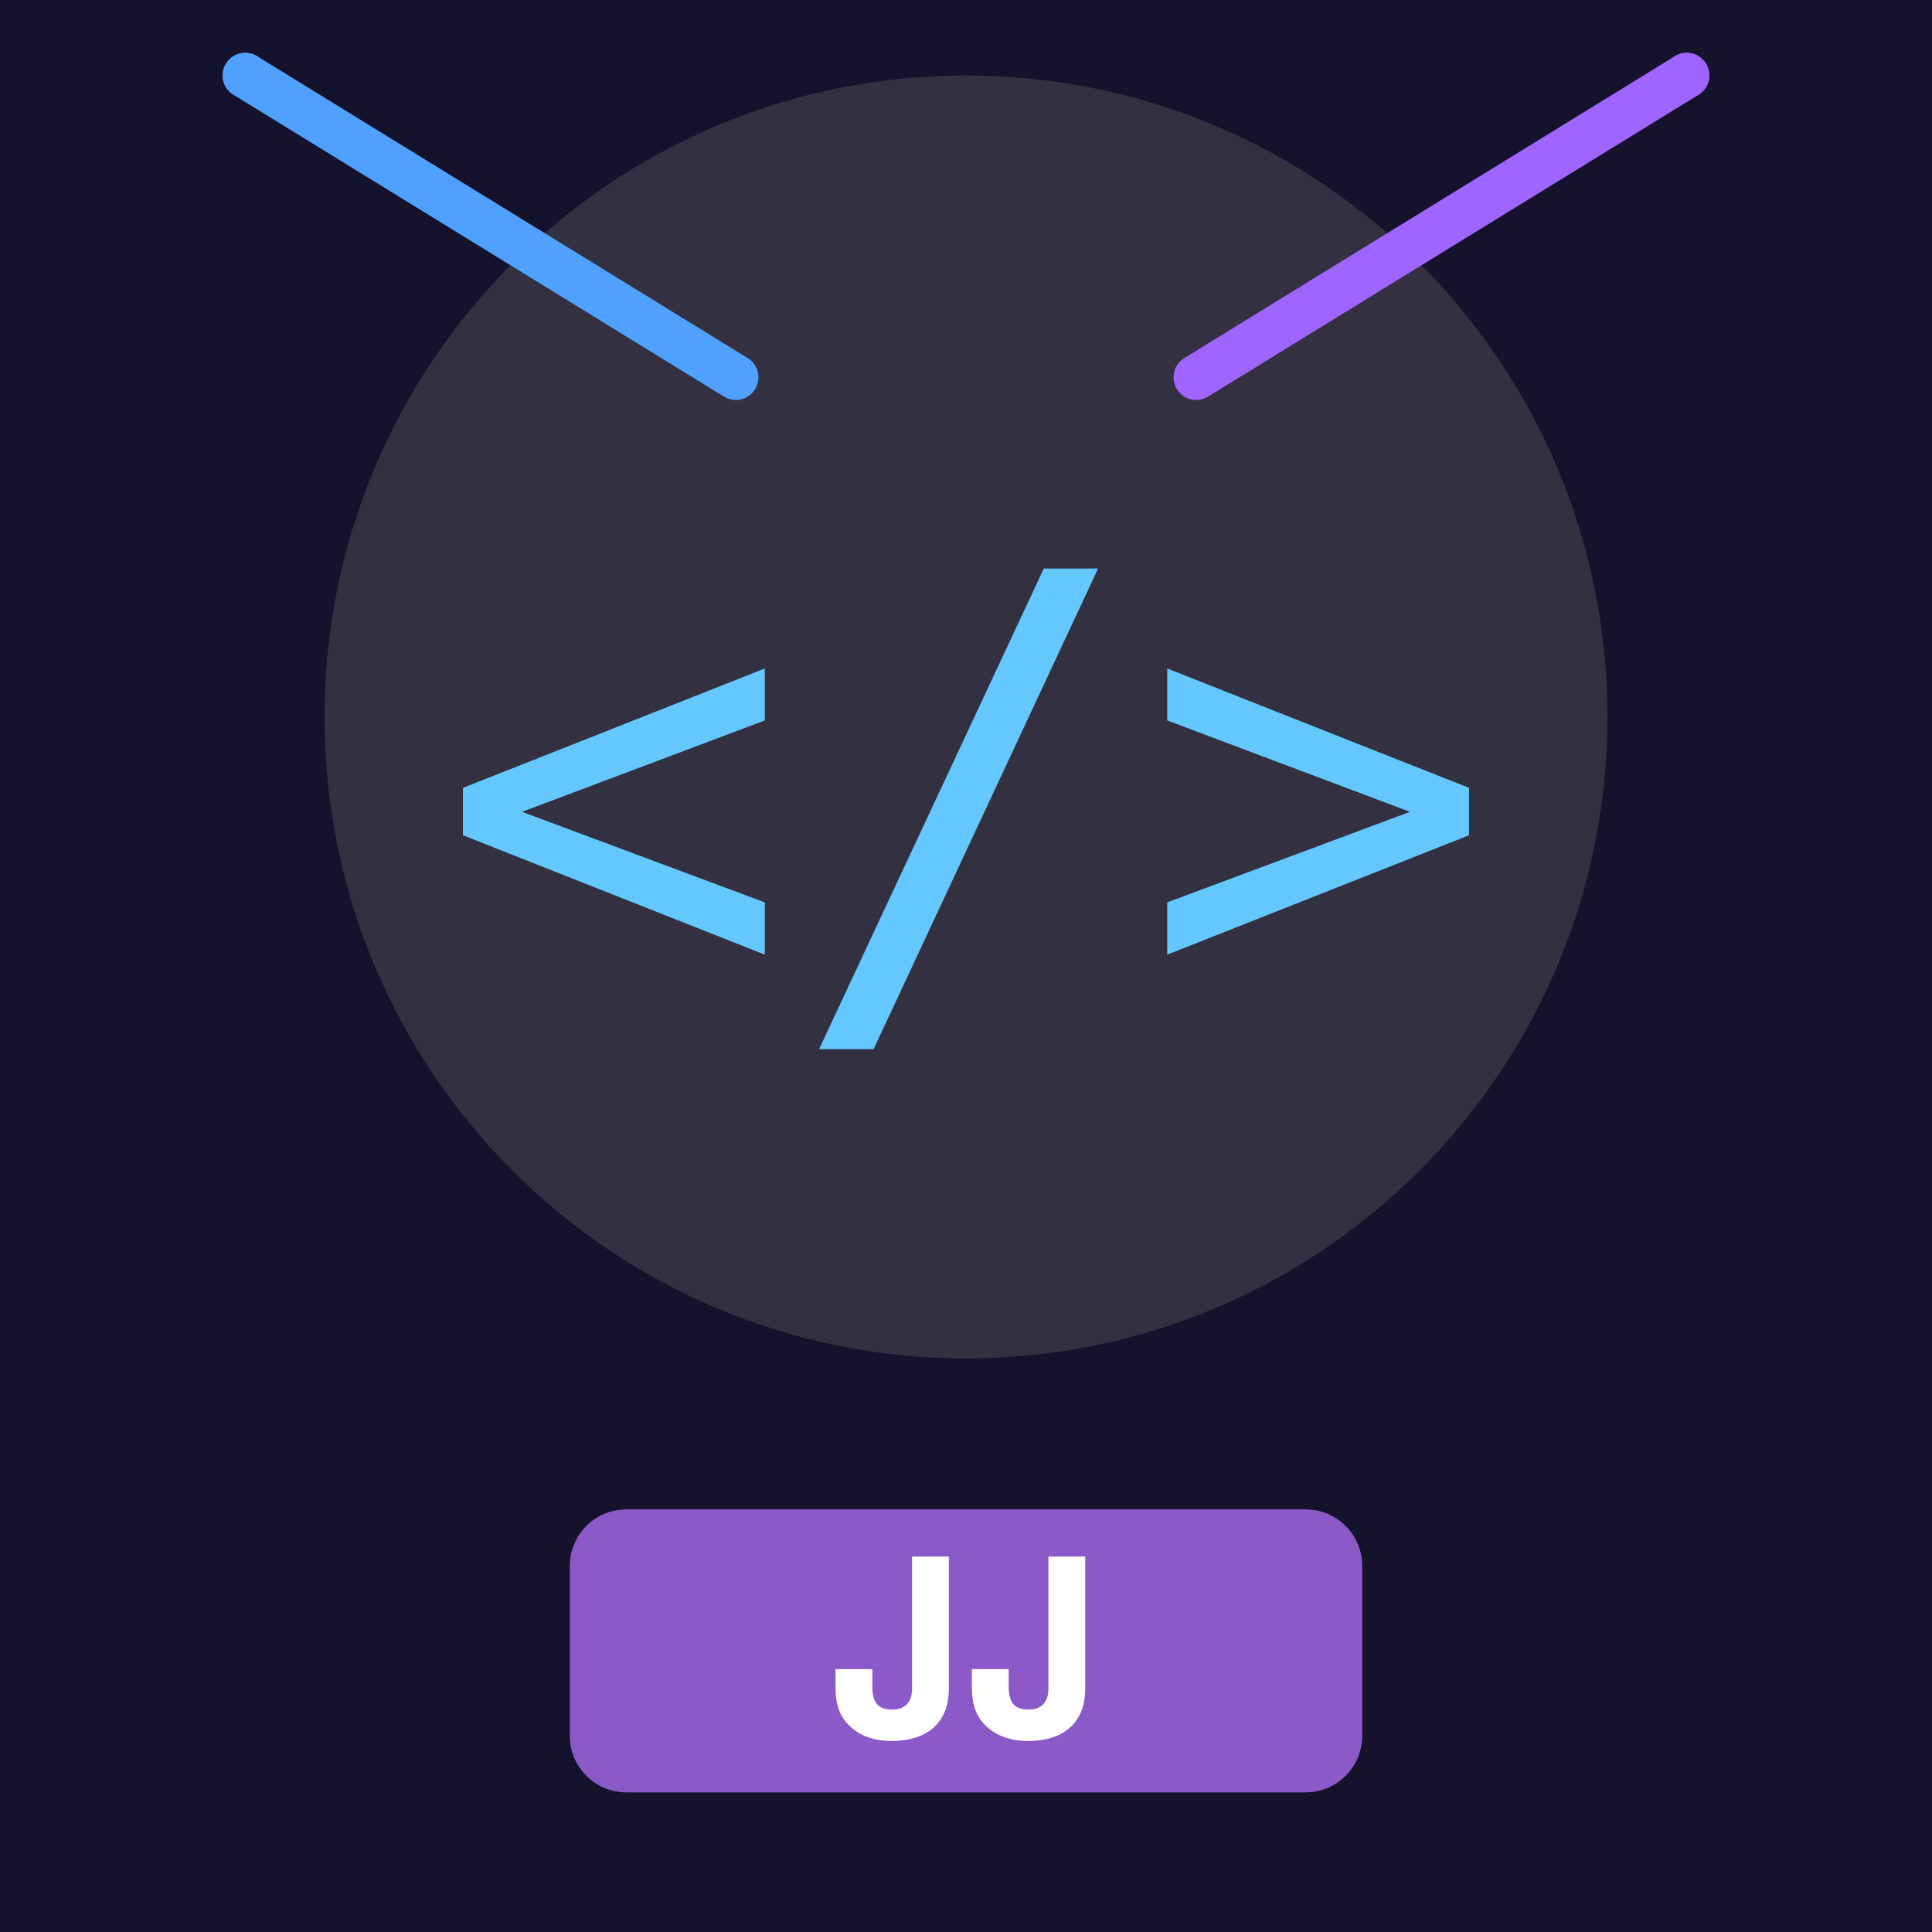
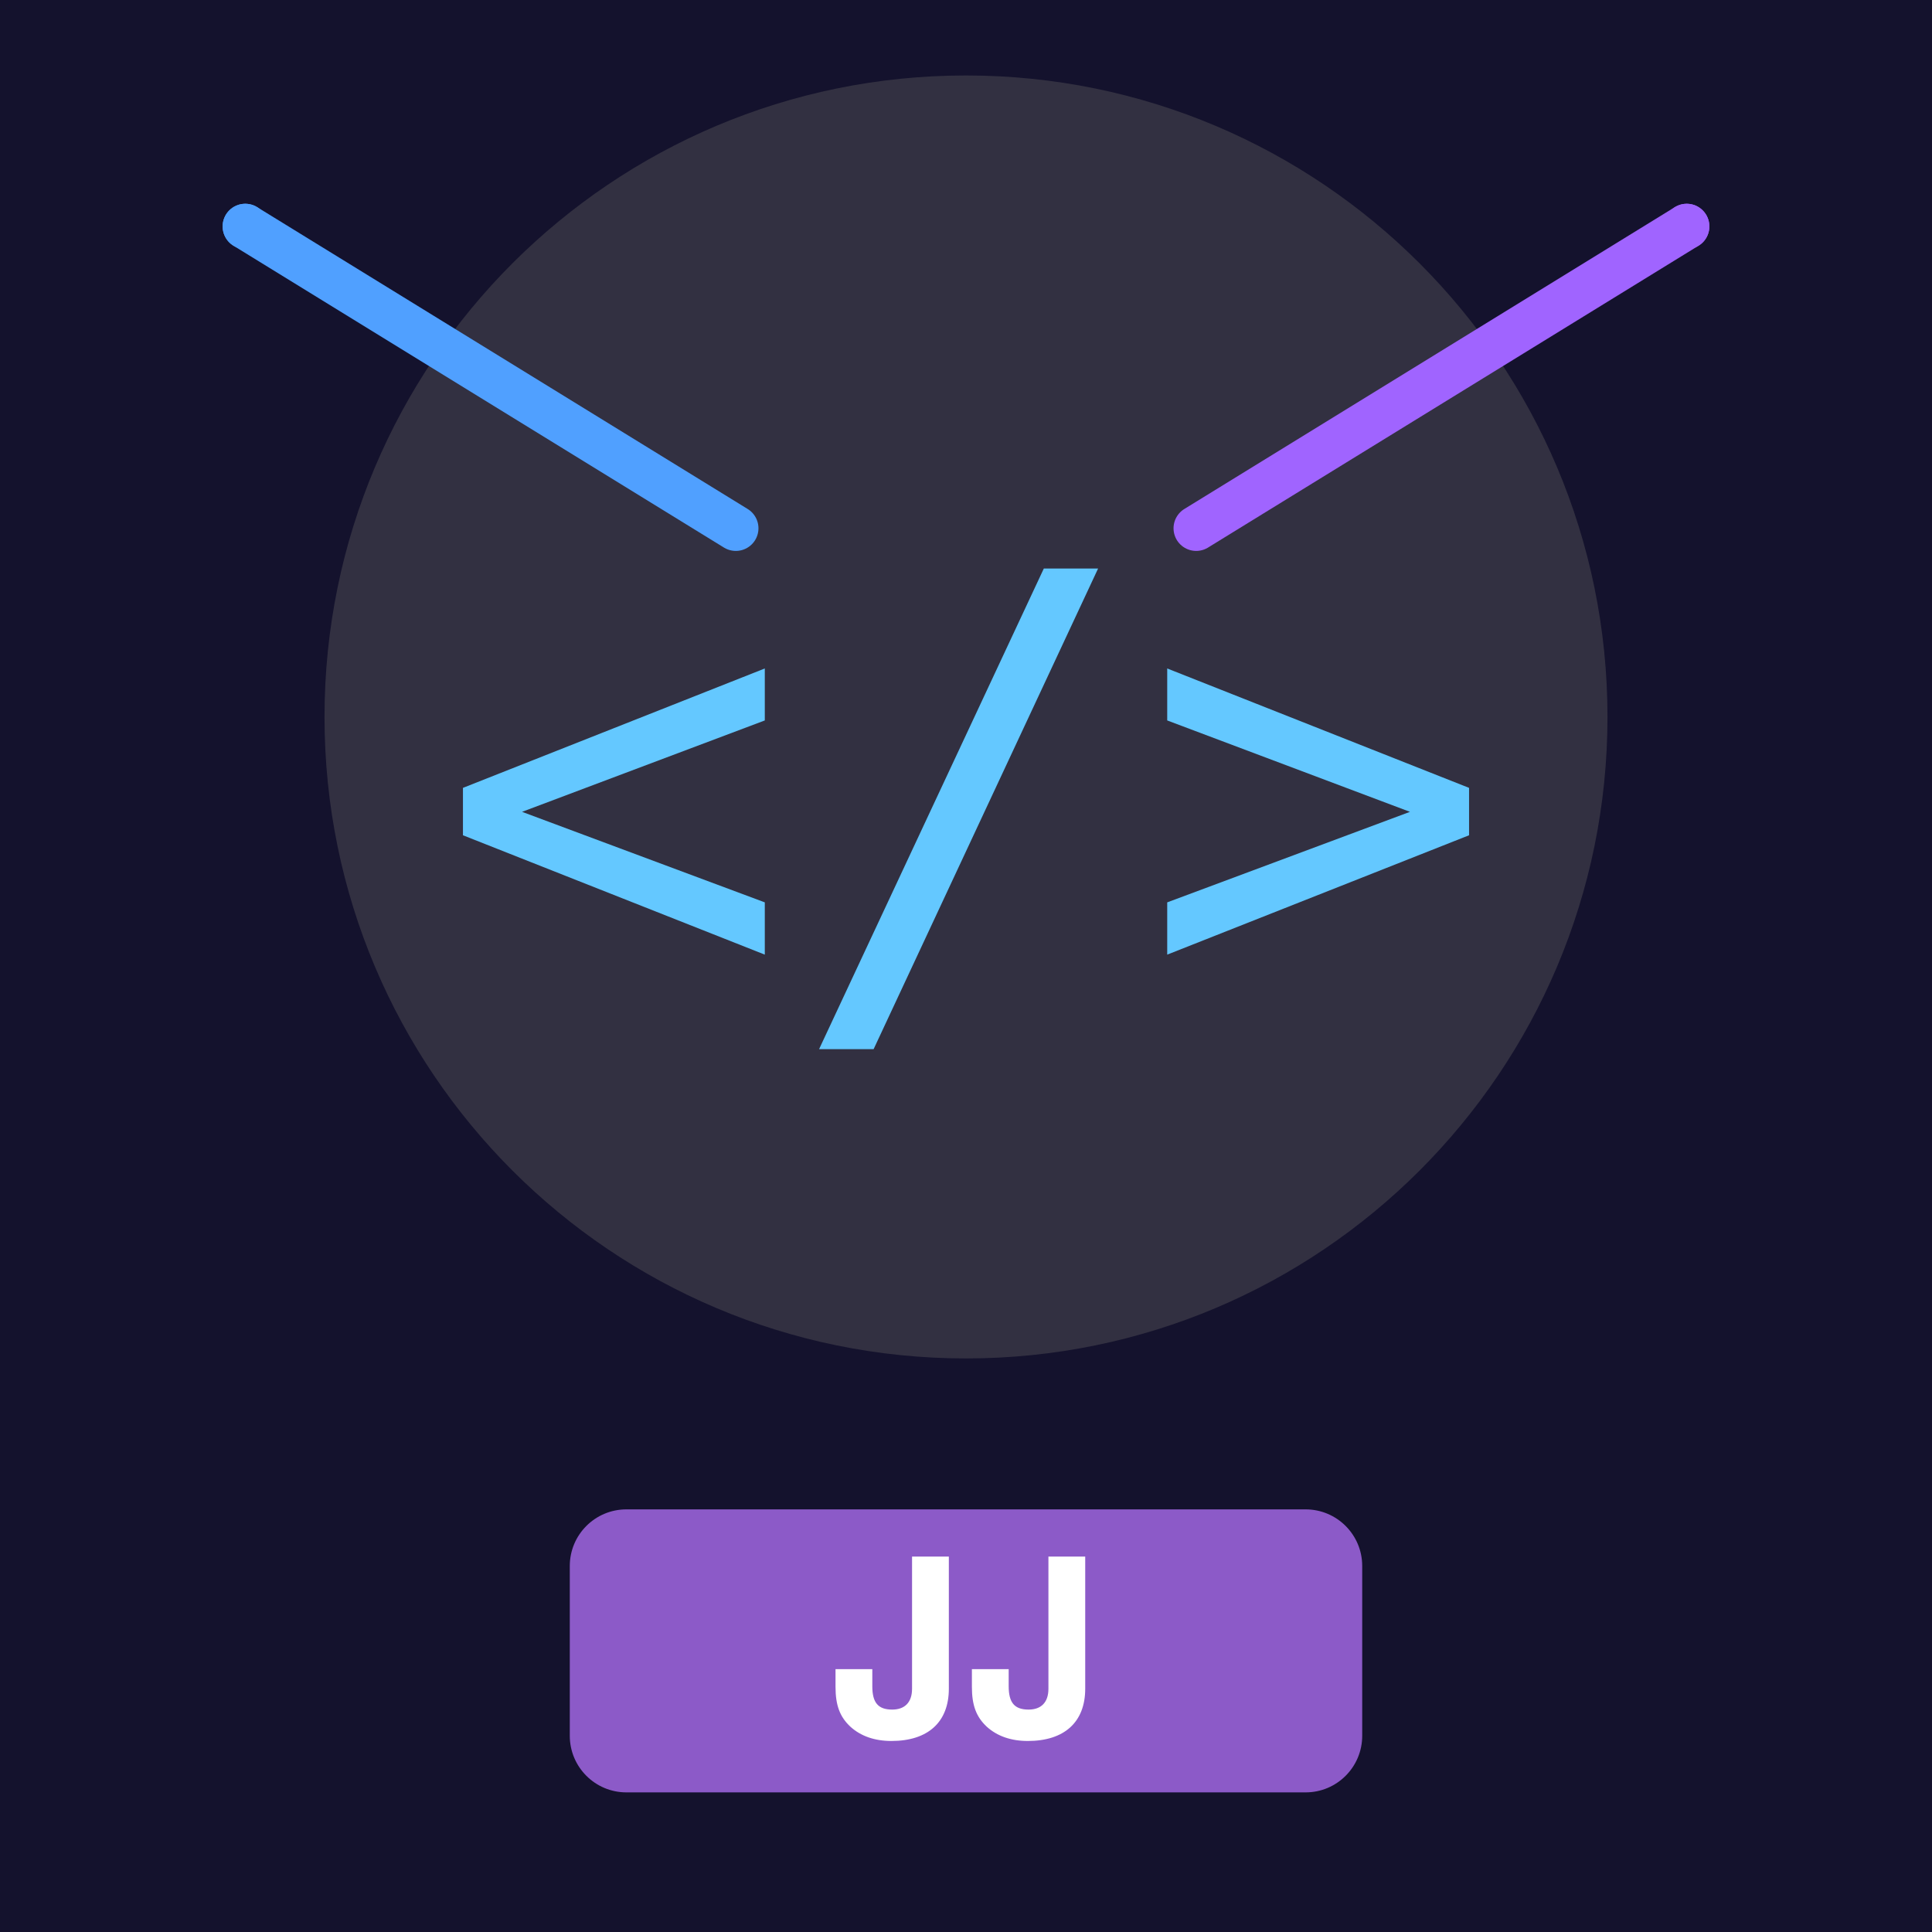
<svg xmlns="http://www.w3.org/2000/svg" viewBox="0 0 1024 1024" width="1024" height="1024">
  <rect width="1024" height="1024" fill="#14122D" />
  <circle cx="512" cy="380" r="340" fill="#323041" />
-   <line x1="130" y1="40" x2="390" y2="200" stroke="#50A0FF" stroke-width="24" stroke-linecap="round" />
-   <circle cx="130" cy="40" r="12" fill="#50A0FF" />
-   <line x1="894" y1="40" x2="634" y2="200" stroke="#A064FF" stroke-width="24" stroke-linecap="round" />
-   <circle cx="894" cy="40" r="12" fill="#A064FF" />
+   <line x1="130" y1="120" x2="390" y2="280" stroke="#50A0FF" stroke-width="24" stroke-linecap="round" />
+   <circle cx="130" cy="120" r="12" fill="#50A0FF" />
+   <line x1="894" y1="120" x2="634" y2="280" stroke="#A064FF" stroke-width="24" stroke-linecap="round" />
+   <circle cx="894" cy="120" r="12" fill="#A064FF" />
  <text x="512" y="420" font-family="Menlo, monospace" font-size="310" fill="#64C8FF" text-anchor="middle" dominant-baseline="central">&lt;/&gt;</text>
  <rect x="302" y="800" width="420" height="150" rx="30" ry="30" fill="#8C5AC8" />
  <text x="512" y="890" font-family="Helvetica, Arial, sans-serif" font-size="130" fill="white" text-anchor="middle" dominant-baseline="central" font-weight="bold">JJ</text>
</svg>
